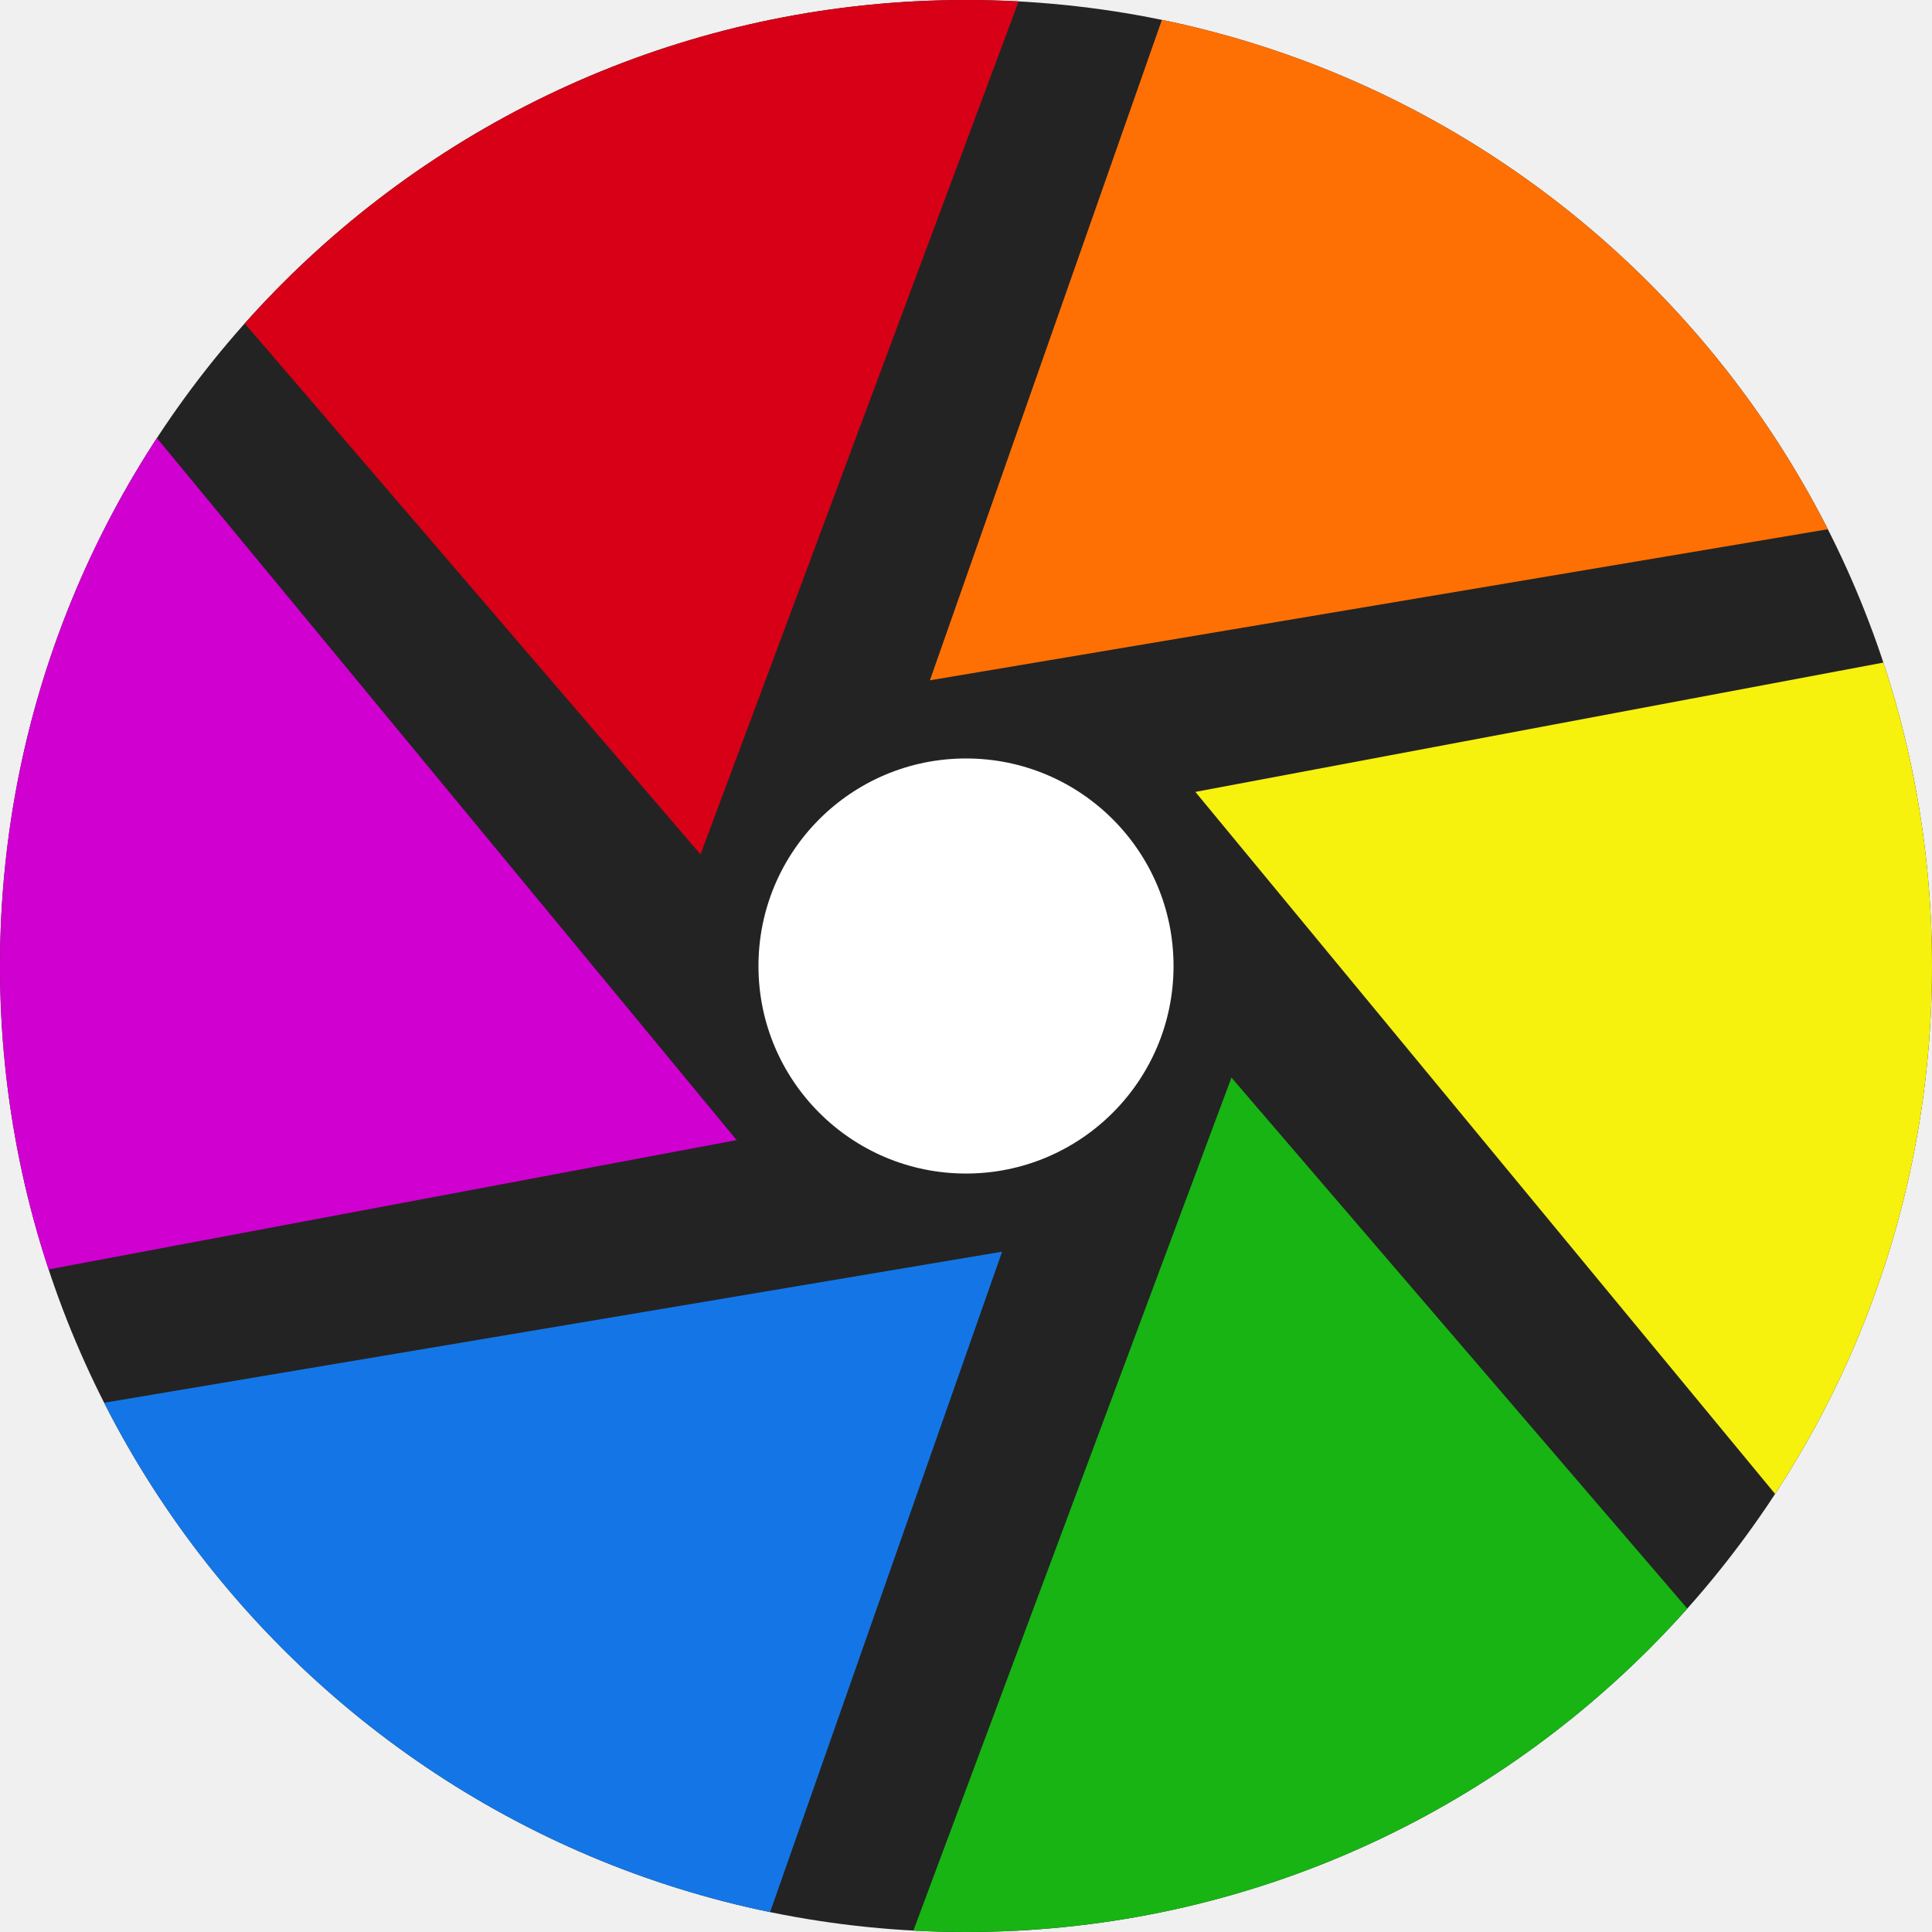
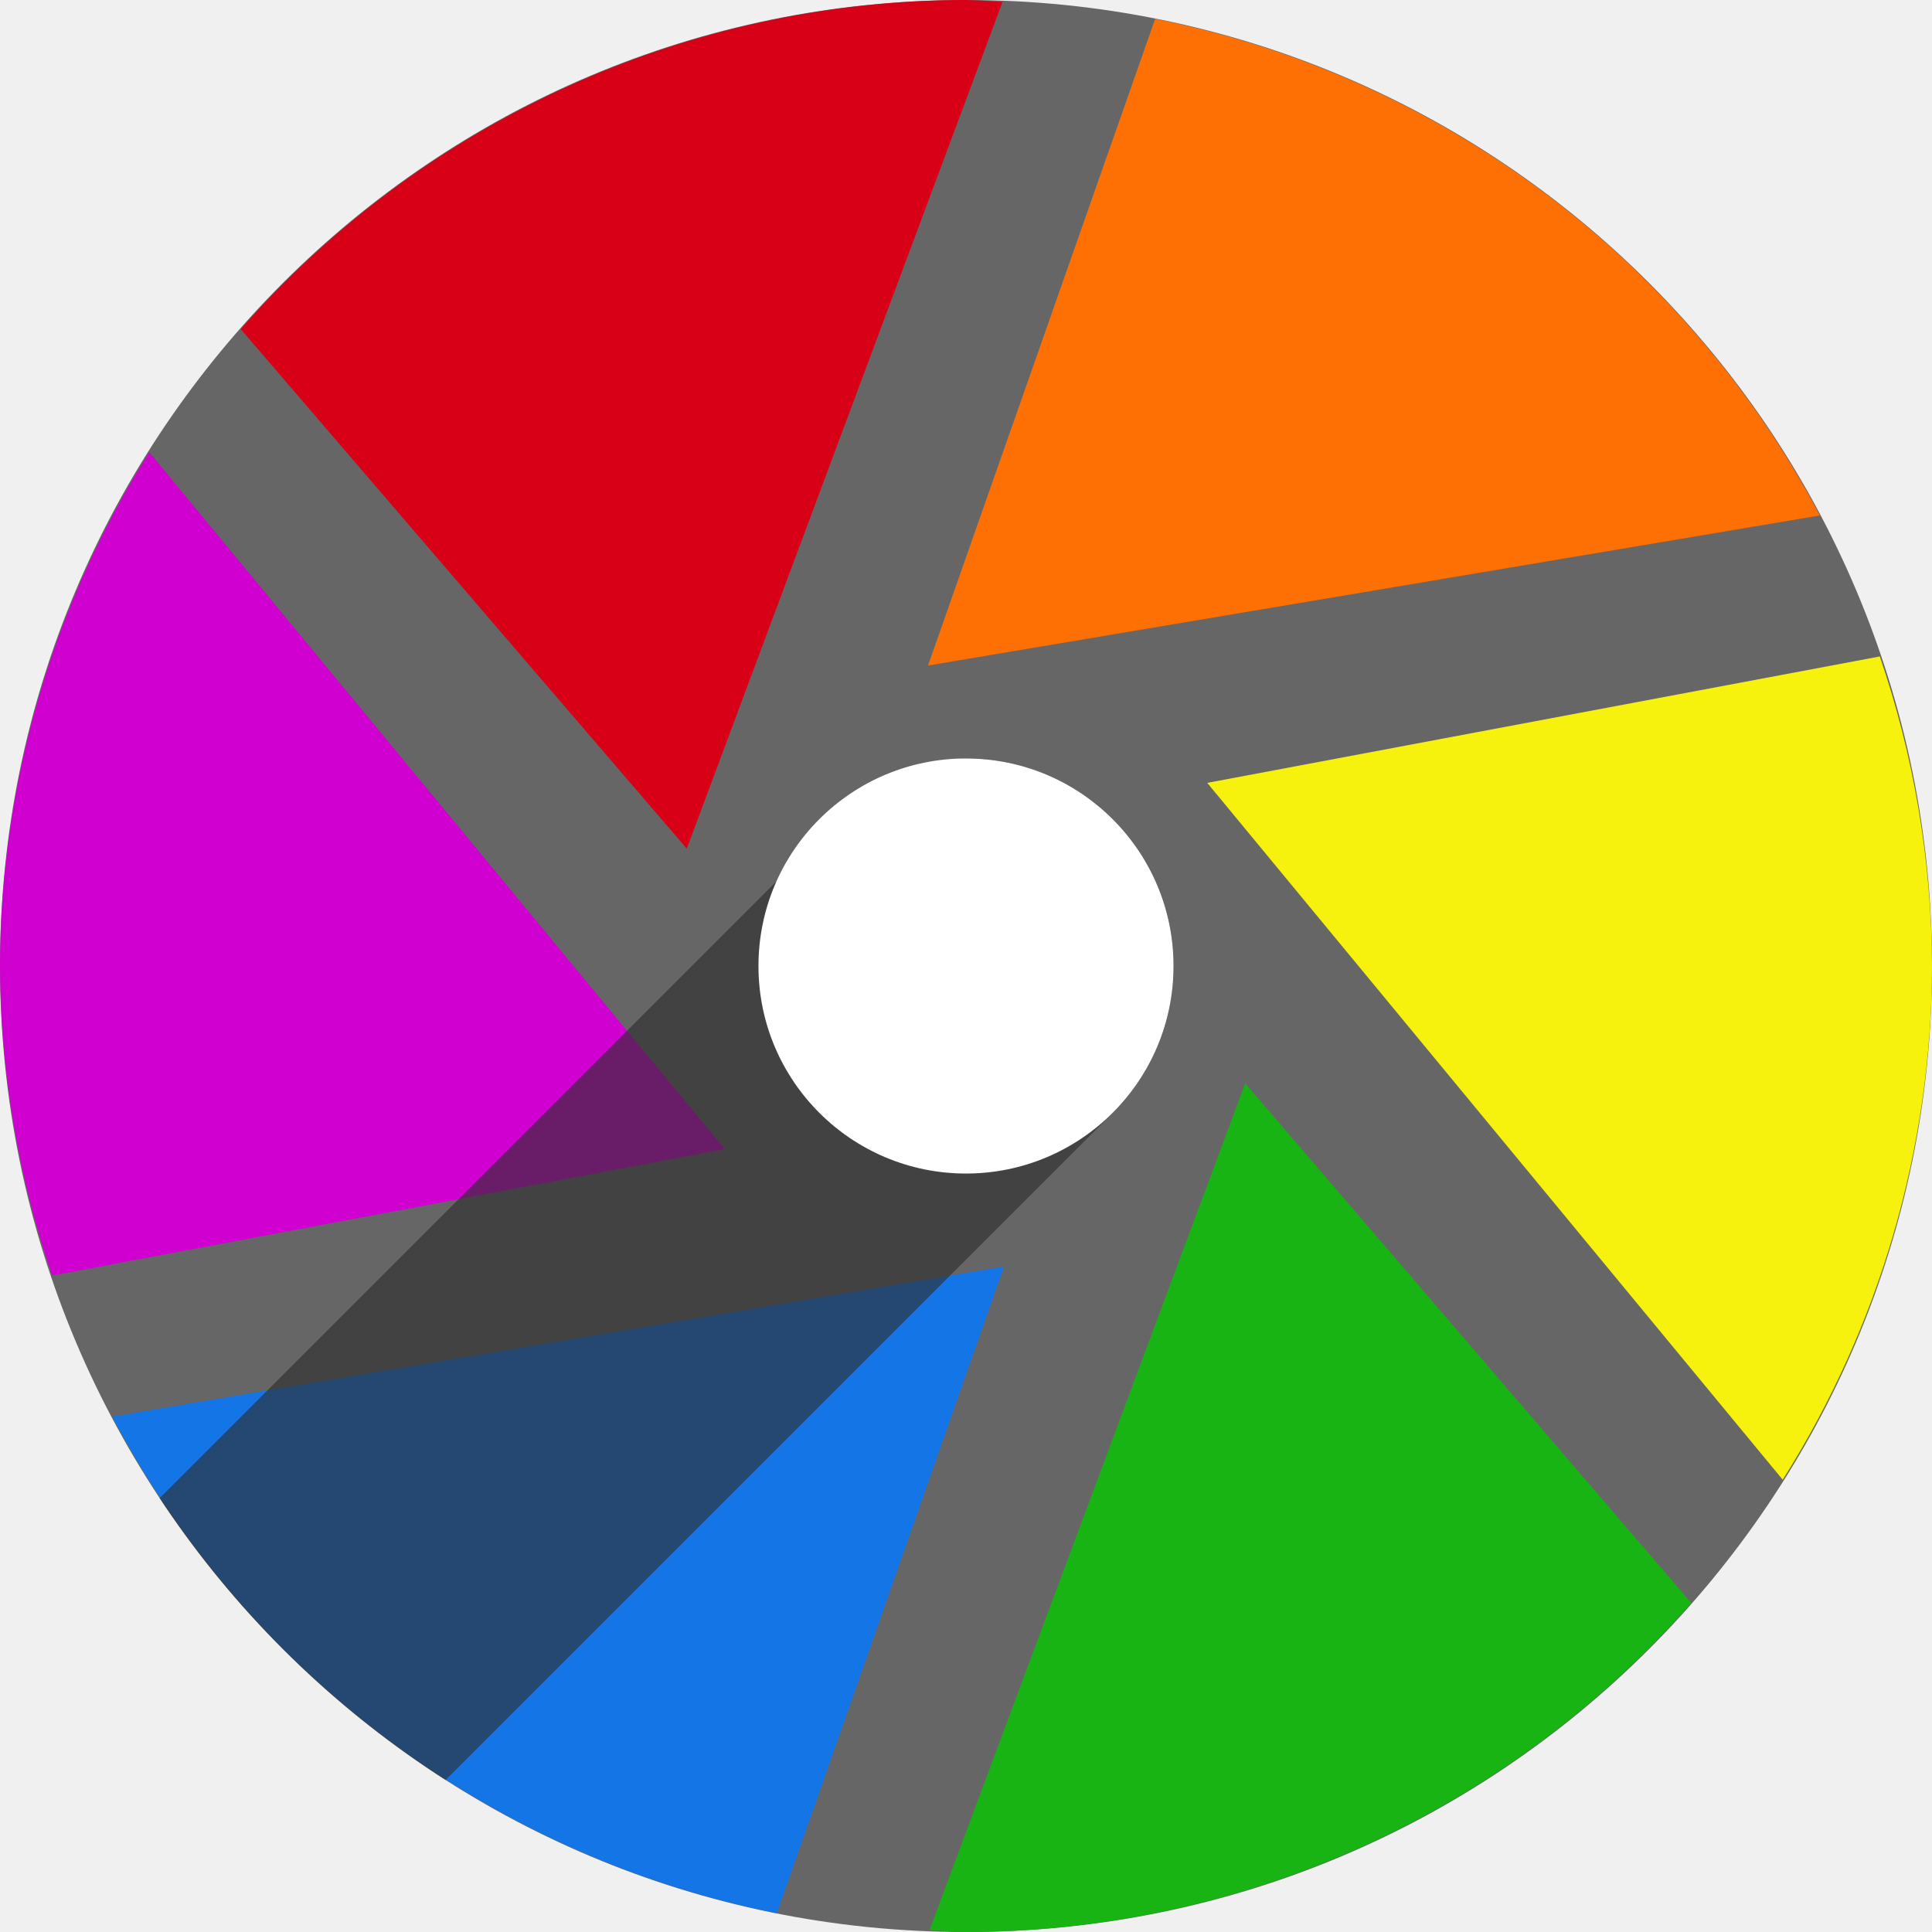
<svg xmlns="http://www.w3.org/2000/svg" width="256" height="256" viewBox="0 0 256 256" id="svg2" version="1.1">
  <defs id="defs4">
    <clipPath id="clipPath5002" clipPathUnits="userSpaceOnUse">
      <g id="g5004">
        <path style="fill:#0f9d58;fill-opacity:1;stroke:none;stroke-width:4.858;stroke-linejoin:round;stroke-miterlimit:4;stroke-dasharray:none;stroke-opacity:1" d="M 88.118,249.435 C 46.103,235.291 14.771,201.687 4.134,159.361 1.338,148.236 0.923,144.163 0.926,127.889 0.928,117.472 1.134,112.014 1.658,108.541 4.465,89.913 12.177,70.638 23.043,55.086 c 3.959,-5.666 8.345,-10.931 9.102,-10.926 0.328,0.002 10.489,18.31 22.579,40.683 12.09,22.373 22.375,41.335 22.854,42.136 0.479,0.802 0.925,2.441 0.99,3.643 0.343,6.316 2.524,14.21 5.642,20.423 2.954,5.887 5.065,8.733 10.435,14.067 6.714,6.67 12.889,10.286 21.732,12.729 3.166,0.874 5.105,1.05 11.575,1.05 8.826,0 12.602,-0.762 19.264,-3.887 2.046,-0.96 3.937,-1.665 4.202,-1.568 0.265,0.097 -11.056,17.665 -25.157,39.038 l -25.639,38.861 -3.094,0.112 c -2.555,0.093 -4.195,-0.258 -9.409,-2.014 z" id="path5006" transform="translate(0,796.3622)" />
        <path style="fill:#f4b400;fill-opacity:1;stroke:none;stroke-width:4.858;stroke-linejoin:round;stroke-miterlimit:4;stroke-dasharray:none;stroke-opacity:1" d="m 112.36,1051.517 c -10.001,-1.45 -12.156,-1.82 -12.532,-2.156 -0.249,-0.222 1.738,-3.748 4.55,-8.072 7.166,-11.021 49.772,-74.648 50.259,-75.055 3.575,-2.992 8.635,-8.041 10.575,-10.554 3.362,-4.353 7.558,-12.914 9.065,-18.494 6.193,-22.925 -2.593,-47.152 -21.7,-59.837 l -2.961,-1.966 17.025,0.296 c 9.364,0.163 31.17,0.434 48.459,0.603 l 31.435,0.307 1.546,4.189 c 2.246,6.086 4.678,15.095 5.935,21.982 1.525,8.36 1.925,28.859 0.739,37.828 -3.08,23.278 -12.813,45.72 -27.802,64.106 -20.476,25.117 -51.46,42.197 -84.146,46.389 -5.312,0.681 -26.646,0.986 -30.446,0.436 z" id="path5008" />
        <path style="fill:#db4437;fill-opacity:1;stroke:none;stroke-width:10;stroke-linejoin:round;stroke-miterlimit:4;stroke-dasharray:none;stroke-opacity:1" d="M 67.99,108.873 C 41.284,59.576 33.29,45.149 32.234,44.345 31.651,43.901 32.811,42.55 38.696,36.815 53.436,22.45 68.809,13.041 87.839,6.736 101.687,2.148 112.582,0.437 127.951,0.437 c 21.31,0 37.805,3.81 56.835,13.126 25.294,12.383 46.194,33.579 58.52,59.346 1.611,3.369 2.93,6.372 2.93,6.675 0,0.56 -10.549,0.495 -71.165,-0.437 l -24.288,-0.374 -3.931,-1.764 c -6.757,-3.033 -10.646,-3.84 -18.658,-3.868 -5.03,-0.018 -7.979,0.208 -10.316,0.788 -14.508,3.604 -26.283,12.948 -33.292,26.419 -3.585,6.891 -5.247,13.082 -6.332,23.583 l -0.337,3.267 -9.927,-18.326 z" id="path5010" transform="translate(0,796.3622)" />
      </g>
    </clipPath>
    <clipPath clipPathUnits="userSpaceOnUse" id="clipPath4271">
      <circle style="fill:#292929;fill-opacity:0.26;stroke:none;stroke-width:10;stroke-linejoin:round;stroke-miterlimit:4;stroke-dasharray:none;stroke-opacity:0.259" id="circle4273" cx="128" cy="128" r="128" />
    </clipPath>
    <clipPath id="clipPath4363" clipPathUnits="userSpaceOnUse">
      <circle style="fill:#4285f4;fill-opacity:1;stroke:none;stroke-width:10;stroke-linejoin:round;stroke-miterlimit:4;stroke-dasharray:none;stroke-opacity:0.259" id="circle4365" cx="128" cy="924.362" r="128" />
    </clipPath>
    <clipPath clipPathUnits="userSpaceOnUse" id="clipPath4452">
      <circle style="fill:#4285f4;fill-opacity:1;stroke:none;stroke-width:10;stroke-linejoin:round;stroke-miterlimit:4;stroke-dasharray:none;stroke-opacity:0.259" id="circle4454" cx="128" cy="924.362" r="128" />
    </clipPath>
    <clipPath id="clipPath4368" clipPathUnits="userSpaceOnUse">
      <circle style="fill:#b0ceff;fill-opacity:1;stroke:none;stroke-width:10;stroke-linejoin:round;stroke-miterlimit:4;stroke-dasharray:none;stroke-opacity:0.259" id="circle4370" cx="128" cy="924.362" r="128" />
    </clipPath>
    <clipPath id="clipPath-284952804">
      <g id="g5628" transform="translate(0,-1004.362)">
        <path id="path5630" transform="matrix(15.33333,0,0,11.5,415,878.8622)" d="m -24,13 c 0,1.105 -0.672,2 -1.5,2 -0.828,0 -1.5,-0.895 -1.5,-2 0,-1.105 0.672,-2 1.5,-2 0.828,0 1.5,0.895 1.5,2 z" style="fill:#1890d0" />
      </g>
    </clipPath>
    <clipPath clipPathUnits="userSpaceOnUse" id="clipPath4286">
      <circle style="fill:#00c3ff;fill-opacity:1;stroke:none;stroke-width:10;stroke-linejoin:round;stroke-miterlimit:4;stroke-dasharray:none;stroke-opacity:0.259" id="circle4288" cx="128" cy="128" r="128" />
    </clipPath>
    <clipPath id="clipPath4263" clipPathUnits="userSpaceOnUse">
      <circle transform="matrix(0.9848077,-0.1736482,0.1736482,0.9848077,0,0)" style="fill:#00c3ff;fill-opacity:1;stroke:none;stroke-width:10;stroke-linejoin:round;stroke-miterlimit:4;stroke-dasharray:none;stroke-opacity:0.259" id="circle4265" cx="-34.453" cy="932.547" r="128" />
    </clipPath>
    <clipPath id="clipPath4608" clipPathUnits="userSpaceOnUse">
      <circle style="fill:#00c3ff;fill-opacity:1;stroke:none;stroke-width:10;stroke-linejoin:round;stroke-miterlimit:4;stroke-dasharray:none;stroke-opacity:0.259" id="circle4610" cx="154.808" cy="944.674" r="67.351" />
    </clipPath>
    <clipPath clipPathUnits="userSpaceOnUse" id="clipPath5376">
      <circle style="fill:#fdac64;fill-opacity:1;stroke:none;stroke-width:10;stroke-linejoin:round;stroke-miterlimit:4;stroke-dasharray:none;stroke-opacity:0.259" id="circle5378" cx="128" cy="924.362" r="128" />
    </clipPath>
    <clipPath id="clipPath4615" clipPathUnits="userSpaceOnUse">
      <circle style="fill:#ff973b;fill-opacity:1;stroke:none;stroke-width:10;stroke-linejoin:round;stroke-miterlimit:4;stroke-dasharray:none;stroke-opacity:0.259" id="circle4617" cx="128" cy="924.362" r="128" />
    </clipPath>
    <clipPath id="clipPath4637" clipPathUnits="userSpaceOnUse">
      <circle style="fill:#ff973b;fill-opacity:1;stroke:none;stroke-width:10;stroke-linejoin:round;stroke-miterlimit:4;stroke-dasharray:none;stroke-opacity:0.259" id="circle4639" cx="128" cy="924.362" r="128" />
    </clipPath>
    <clipPath id="clipPath4643" clipPathUnits="userSpaceOnUse">
      <circle style="fill:#ff973b;fill-opacity:1;stroke:none;stroke-width:10;stroke-linejoin:round;stroke-miterlimit:4;stroke-dasharray:none;stroke-opacity:0.259" id="circle4645" cx="128" cy="924.362" r="128" />
    </clipPath>
    <clipPath id="clipPath4647" clipPathUnits="userSpaceOnUse">
      <circle style="fill:#ff973b;fill-opacity:1;stroke:none;stroke-width:10;stroke-linejoin:round;stroke-miterlimit:4;stroke-dasharray:none;stroke-opacity:0.259" id="circle4649" cx="128" cy="924.362" r="128" />
    </clipPath>
    <clipPath id="clipPath4651" clipPathUnits="userSpaceOnUse">
      <circle style="fill:#ff973b;fill-opacity:1;stroke:none;stroke-width:10;stroke-linejoin:round;stroke-miterlimit:4;stroke-dasharray:none;stroke-opacity:0.259" id="circle4653" cx="128" cy="924.362" r="128" />
    </clipPath>
    <clipPath id="clipPath4715" clipPathUnits="userSpaceOnUse">
      <g id="g4729">
        <path id="path4717" transform="translate(0,796.3622)" d="M 128,0 A 128,128 0 0 0 64.773,16.889 L 128.348,127 191.771,17.145 A 128,128 0 0 0 128,0 Z" style="fill:#d6061c;fill-opacity:1;stroke:none;stroke-width:10;stroke-linejoin:round;stroke-miterlimit:4;stroke-dasharray:none;stroke-opacity:0.259" />
        <path id="path4719" transform="translate(0,796.3622)" d="M 63.904,17.387 A 128,128 0 0 0 0.039,127.199 H 127.305 Z" style="fill:#c916c9;fill-opacity:1;stroke:none;stroke-width:10;stroke-linejoin:round;stroke-miterlimit:4;stroke-dasharray:none;stroke-opacity:0.259" />
        <path id="path4721" transform="translate(0,796.3622)" d="M 192.623,17.666 129.037,127.799 H 255.992 A 128,128 0 0 0 192.623,17.666 Z" style="fill:#f97411;fill-opacity:1;stroke:none;stroke-width:10;stroke-linejoin:round;stroke-miterlimit:4;stroke-dasharray:none;stroke-opacity:0.259" />
        <path id="path4723" transform="translate(0,796.3622)" d="M 0.008,128.199 A 128,128 0 0 0 63.375,238.332 l 63.584,-110.133 z" style="fill:#1d7be6;fill-opacity:1;stroke:none;stroke-width:10;stroke-linejoin:round;stroke-miterlimit:4;stroke-dasharray:none;stroke-opacity:0.259" />
        <path id="path4725" transform="translate(0,796.3622)" d="m 128.691,128.799 63.4,109.816 a 128,128 0 0 0 63.869,-109.816 z" style="fill:#f0e32a;fill-opacity:1;stroke:none;stroke-width:10;stroke-linejoin:round;stroke-miterlimit:4;stroke-dasharray:none;stroke-opacity:0.259" />
        <path id="path4727" transform="translate(0,796.3622)" d="M 127.652,129 64.229,238.855 A 128,128 0 0 0 128,256 128,128 0 0 0 191.225,239.111 Z" style="fill:#25aa23;fill-opacity:1;stroke:none;stroke-width:10;stroke-linejoin:round;stroke-miterlimit:4;stroke-dasharray:none;stroke-opacity:0.259" />
      </g>
    </clipPath>
    <clipPath clipPathUnits="userSpaceOnUse" id="clipPath3982">
      <g id="g3996" transform="translate(-1.25e-6)">
        <path id="path3984" transform="translate(0,796.3622)" d="M 128,0 A 128,128 0 0 0 64.773,16.889 L 128.348,127 191.771,17.145 A 128,128 0 0 0 128,0 Z" style="fill:#d6061c;fill-opacity:1;stroke:none;stroke-width:10;stroke-linejoin:round;stroke-miterlimit:4;stroke-dasharray:none;stroke-opacity:0.259" />
        <path id="path3986" transform="translate(0,796.3622)" d="M 63.904,17.387 A 128,128 0 0 0 0.039,127.199 H 127.305 Z" style="fill:#c916c9;fill-opacity:1;stroke:none;stroke-width:10;stroke-linejoin:round;stroke-miterlimit:4;stroke-dasharray:none;stroke-opacity:0.259" />
        <path id="path3988" transform="translate(0,796.3622)" d="M 192.623,17.666 129.037,127.799 H 255.992 A 128,128 0 0 0 192.623,17.666 Z" style="fill:#f97411;fill-opacity:1;stroke:none;stroke-width:10;stroke-linejoin:round;stroke-miterlimit:4;stroke-dasharray:none;stroke-opacity:0.259" />
        <path id="path3990" transform="translate(0,796.3622)" d="M 0.008,128.199 A 128,128 0 0 0 63.375,238.332 l 63.584,-110.133 z" style="fill:#1d7be6;fill-opacity:1;stroke:none;stroke-width:10;stroke-linejoin:round;stroke-miterlimit:4;stroke-dasharray:none;stroke-opacity:0.259" />
        <path id="path3992" transform="translate(0,796.3622)" d="m 128.691,128.799 63.4,109.816 a 128,128 0 0 0 63.869,-109.816 z" style="fill:#f0e32a;fill-opacity:1;stroke:none;stroke-width:10;stroke-linejoin:round;stroke-miterlimit:4;stroke-dasharray:none;stroke-opacity:0.259" />
        <path id="path3994" transform="translate(0,796.3622)" d="M 127.652,129 64.229,238.855 A 128,128 0 0 0 128,256 128,128 0 0 0 191.225,239.111 Z" style="fill:#25aa23;fill-opacity:1;stroke:none;stroke-width:10;stroke-linejoin:round;stroke-miterlimit:4;stroke-dasharray:none;stroke-opacity:0.259" />
      </g>
    </clipPath>
    <clipPath clipPathUnits="userSpaceOnUse" id="clipPath4827">
      <circle style="fill:#0f0f0f;fill-opacity:1;stroke:none;stroke-width:73.901;stroke-miterlimit:4;stroke-dasharray:none;stroke-opacity:1" id="circle4829" cx="136" cy="921.362" r="128" />
    </clipPath>
    <clipPath clipPathUnits="userSpaceOnUse" id="clipPath5288">
      <circle style="fill:#7d7d7d;fill-opacity:0.567;stroke:none;stroke-width:7.314;stroke-opacity:1" id="circle5290" cx="128" cy="924.362" r="128" />
    </clipPath>
    <linearGradient id="linearGradient4163">
      <stop style="stop-color:#ff7004;stop-opacity:1;" offset="0" id="stop4165" />
      <stop style="stop-color:#ba4704;stop-opacity:1;" offset="1" id="stop4167" />
    </linearGradient>
    <linearGradient id="linearGradient4105">
      <stop style="stop-color:#f7f10e;stop-opacity:1;" offset="0" id="stop4107" />
      <stop style="stop-color:#c58907;stop-opacity:1;" offset="1" id="stop4109" />
    </linearGradient>
    <linearGradient id="linearGradient4123">
      <stop style="stop-color:#17b414;stop-opacity:1;" offset="0" id="stop4125" />
      <stop style="stop-color:#176314;stop-opacity:1;" offset="1" id="stop4127" />
    </linearGradient>
    <linearGradient id="linearGradient4133">
      <stop style="stop-color:#1476e6;stop-opacity:1;" offset="0" id="stop4135" />
      <stop style="stop-color:#143e9a;stop-opacity:1;" offset="1" id="stop4137" />
    </linearGradient>
    <linearGradient id="linearGradient4143">
      <stop style="stop-color:#d000d0;stop-opacity:1;" offset="0" id="stop4145" />
      <stop style="stop-color:#760076;stop-opacity:1;" offset="1" id="stop4147" />
    </linearGradient>
    <linearGradient id="linearGradient4153">
      <stop style="stop-color:#d70016;stop-opacity:1;" offset="0" id="stop4155" />
      <stop style="stop-color:#8d0016;stop-opacity:1;" offset="1" id="stop4157" />
    </linearGradient>
    <clipPath clipPathUnits="userSpaceOnUse" id="clipPath4668">
      <circle style="fill:#0f0f0f;fill-opacity:1;stroke:none;stroke-width:127.723;stroke-miterlimit:4;stroke-dasharray:none;stroke-opacity:1" id="circle4670" cx="256" cy="256" r="221.223" />
    </clipPath>
    <linearGradient id="linearGradient4206">
      <stop style="stop-color:#ffffff;stop-opacity:1;" offset="0" id="stop4208" />
      <stop style="stop-color:#b0b0b0;stop-opacity:1;" offset="1" id="stop4210" />
    </linearGradient>
    <clipPath clipPathUnits="userSpaceOnUse" id="clipPath4632">
      <circle style="fill:#0f0f0f;fill-opacity:1;stroke:none;stroke-width:73.901;stroke-miterlimit:4;stroke-dasharray:none;stroke-opacity:1" id="circle4634" cx="128" cy="924.362" r="128" />
    </clipPath>
+     <clipPath clipPathUnits="userSpaceOnUse" id="clipPath1805">
+       <circle style="fill:#232323;fill-opacity:1;stroke:none;stroke-width:73.901;stroke-miterlimit:4;stroke-dasharray:none;stroke-opacity:1" id="circle1807" cx="128" cy="924.362" r="128" />
+     </clipPath>
  </defs>
  <g id="layer1" transform="translate(0,-796.3622)">
    <path style="fill:none;fill-rule:evenodd;stroke:none;stroke-width:1px;stroke-linecap:butt;stroke-linejoin:miter;stroke-opacity:1" d="M 154.474,968.81 101.04,1048.476 0.486,1048.962 0,842.024 l 33.032,-2.429 45.176,83.552 21.374,35.461 26.717,13.116 z" id="path4913" />
    <g id="g6809" transform="matrix(0,-2.375598,-2.375598,0,140.643,-153.3981)">
      <g id="g4214">
        <g id="g4216" style="fill:#ffffff;fill-opacity:1;fill-rule:nonzero;stroke:none">
          <path id="path4218" d="m 0,0 c -0.021,-0.11 -0.035,-0.223 -0.057,-0.333 l -424.264,424.264 c 0.022,0.11 0.036,0.223 0.057,0.333 z" />
          <path id="path4220" d="m -0.057,-0.333 -0.106,0.635 -424.264,424.264 0.106,-0.635 z" />
          <path id="path4222" d="M -0.163,0.302 C -0.105,0.203 -0.057,0.101 0,0 l -424.264,424.264 c -0.057,0.101 -0.105,0.203 -0.163,0.302 z" />
          <path id="path4224" d="m 0,0 c 0.324,1.774 0.495,3.59 0.495,5.405 l -424.264,424.264 c 0,-1.815 -0.171,-3.631 -0.495,-5.405 z" />
          <path id="path4226" d="m 0.495,5.405 c 0,4.026 -0.788,7.931 -2.344,11.607 l -424.264,424.264 c 1.556,-3.676 2.344,-7.581 2.344,-11.607 z" />
          <path id="path4228" d="m -1.849,17.012 c -1.501,3.549 -3.649,6.736 -6.386,9.473 L -432.499,450.749 c 2.737,-2.737 4.885,-5.924 6.386,-9.473 z" />
          <path id="path4230" d="m -8.235,26.485 c -0.001,0.001 -0.003,0.003 -0.004,0.004 L -432.503,450.753 c 10e-4,-10e-4 0.003,-0.003 0.004,-0.004 z" />
          <path id="path4232" d="m -8.239,26.489 c -0.001,0.001 -0.003,0.003 -0.004,0.004 l -424.264,424.264 c 10e-4,-10e-4 0.003,-0.003 0.004,-0.004 z" />
          <path id="path4234" d="M -8.243,26.493 C -10.98,29.23 -14.169,31.378 -17.716,32.879 l -424.264,424.264 c 3.547,-1.501 6.736,-3.649 9.473,-6.386 z" />
          <path id="path4236" d="m -17.716,32.879 c -3.676,1.555 -7.581,2.343 -11.605,2.343 l -424.264,424.264 c 4.024,0 7.929,-0.788 11.605,-2.343 z" />
          <path id="path4238" d="m -29.321,35.222 c -1.898,0 -3.796,-0.179 -5.647,-0.534 l -424.264,424.264 c 1.851,0.355 3.749,0.534 5.647,0.534 z" />
          <path id="path4240" d="m -34.968,34.688 c -0.004,0 -0.009,0 -0.013,-0.001 l -424.264,424.264 c 0.004,10e-4 0.009,10e-4 0.013,10e-4 z" />
          <path id="path4242" d="m -34.981,34.687 c 0.103,-0.056 0.209,-0.105 0.31,-0.162 l -424.264,424.264 c -0.101,0.057 -0.207,0.106 -0.31,0.162 z" />
          <path id="path4244" d="m -34.671,34.525 -0.626,0.098 -424.264,424.264 0.626,-0.098 z" />
          <path id="path4246" d="m -35.297,34.623 c 0.105,0.021 0.21,0.041 0.316,0.064 l -424.264,424.264 c -0.106,-0.023 -0.211,-0.043 -0.316,-0.064 z" />
          <path id="path4248" d="m -34.981,34.687 c -2.538,1.348 -5.39,2.069 -8.278,2.069 l -424.264,424.264 c 2.888,0 5.74,-0.721 8.278,-2.069 z" />
          <path id="path4250" d="m -43.259,36.756 c -4.714,0 -9.148,-1.836 -12.482,-5.171 l -424.264,424.264 c 3.334,3.335 7.768,5.171 12.482,5.171 z" />
          <path id="path4252" d="m -55.741,31.585 c -3.333,-3.334 -5.168,-7.767 -5.168,-12.482 l -424.264,424.264 c 0,4.715 1.835,9.148 5.168,12.482 z" />
          <path id="path4254" d="m -60.909,19.103 c 0,-3.001 0.769,-5.952 2.22,-8.559 l -424.264,424.264 c -1.451,2.607 -2.22,5.558 -2.22,8.559 z" />
          <path id="path4256" d="m -58.689,10.544 c 0.018,0.109 0.031,0.218 0.051,0.325 l -424.264,424.264 c -0.02,-0.107 -0.033,-0.216 -0.051,-0.325 z" />
          <path id="path4258" d="m -58.638,10.869 0.109,-0.624 -424.264,424.264 -0.109,0.624 z" />
          <path id="path4260" d="m -58.529,10.245 c -0.057,0.098 -0.106,0.2 -0.16,0.299 l -424.264,424.264 c 0.054,-0.099 0.103,-0.201 0.16,-0.299 z" />
          <path id="path4262" d="M -58.689,10.544 C -58.984,8.855 -59.14,7.129 -59.14,5.405 l -424.264,424.264 c 0,1.724 0.156,3.45 0.451,5.139 z" />
          <path id="path4264" d="m -59.14,5.405 c 0,-4.024 0.79,-7.929 2.346,-11.606 l -424.264,424.264 c -1.556,3.677 -2.346,7.582 -2.346,11.606 z" />
          <path id="path4266" d="m -56.794,-6.201 c 1.5,-3.553 3.651,-6.74 6.388,-9.477 l -424.264,424.264 c -2.737,2.737 -4.888,5.924 -6.388,9.477 z" />
          <path id="path4268" d="m -50.406,-15.678 c 2.738,-2.738 5.926,-4.89 9.478,-6.388 l -424.264,424.264 c -3.552,1.498 -6.74,3.65 -9.478,6.388 z" />
          <path id="path4270" d="m -40.928,-22.066 c 3.676,-1.559 7.582,-2.347 11.607,-2.347 l -424.264,424.264 c -4.025,0 -7.931,0.788 -11.607,2.347 z" />
          <path id="path4272" d="m -29.321,-24.413 c 1.752,0 3.508,0.159 5.222,0.464 l -424.264,424.264 c -1.714,-0.305 -3.47,-0.464 -5.222,-0.464 z" />
          <path id="path4274" d="m -24.099,-23.949 c -0.1,0.056 -0.203,0.106 -0.304,0.165 l -424.264,424.264 c 0.101,-0.059 0.204,-0.109 0.304,-0.165 z" />
          <path id="path4276" d="m -24.403,-23.784 0.636,-0.112 -424.264,424.264 -0.636,0.112 z" />
          <path id="path4278" d="m -23.767,-23.896 c -0.11,-0.02 -0.22,-0.034 -0.332,-0.053 l -424.264,424.264 c 0.112,0.019 0.222,0.033 0.332,0.053 z" />
          <path id="path4280" d="M -24.099,-23.949 C -7.897,-32.193 8.224,-15.099 0,0 l -424.264,424.264 c 8.224,-15.099 -7.897,-32.193 -24.099,-23.949 z" />
        </g>
        <path d="M 0,0 C -0.021,-0.11 -0.035,-0.223 -0.057,-0.333 L -0.163,0.302 C -0.105,0.203 -0.057,0.101 0,0 c 0.324,1.774 0.495,3.59 0.495,5.405 0,4.026 -0.788,7.931 -2.344,11.607 -1.502,3.551 -3.651,6.739 -6.39,9.477 -2.738,2.739 -5.928,4.888 -9.477,6.39 -3.676,1.555 -7.581,2.343 -11.605,2.343 -1.898,0 -3.796,-0.179 -5.647,-0.534 -0.004,0 -0.009,0 -0.013,-0.001 0.103,-0.056 0.209,-0.105 0.31,-0.162 l -0.626,0.098 c 0.105,0.021 0.21,0.041 0.316,0.064 -2.538,1.348 -5.39,2.069 -8.278,2.069 -4.714,0 -9.148,-1.836 -12.482,-5.171 -3.333,-3.334 -5.168,-7.767 -5.168,-12.482 0,-3.001 0.769,-5.952 2.22,-8.559 0.018,0.109 0.031,0.218 0.051,0.325 l 0.109,-0.624 c -0.057,0.098 -0.106,0.2 -0.16,0.299 -0.295,-1.689 -0.451,-3.415 -0.451,-5.139 0,-4.024 0.79,-7.929 2.346,-11.606 1.5,-3.553 3.651,-6.74 6.388,-9.477 2.738,-2.738 5.926,-4.89 9.478,-6.388 3.676,-1.559 7.582,-2.347 11.607,-2.347 1.752,0 3.508,0.159 5.222,0.464 -0.1,0.056 -0.203,0.106 -0.304,0.165 l 0.636,-0.112 c -0.11,-0.02 -0.22,-0.034 -0.332,-0.053 C -7.897,-32.193 8.224,-15.099 0,0" style="fill:#ffffff;fill-opacity:1;fill-rule:nonzero;stroke:none" id="path6811" />
      </g>
    </g>
    <path id="path4662" transform="translate(0,796.3622)" d="m 128,127.611 -0.338,0.193 v 0.391 l 0.336,0.193 0.338,-0.195 v -0.389 z" style="fill:#ababab;fill-opacity:1;stroke:none;stroke-width:10;stroke-linejoin:round;stroke-miterlimit:4;stroke-dasharray:none;stroke-opacity:0.259" />
-     <circle r="128" cy="924.362" cx="128" id="path4731" style="fill:#232323;fill-opacity:1;stroke:none;stroke-width:73.901;stroke-miterlimit:4;stroke-dasharray:none;stroke-opacity:1" />
-     <g id="g4628" clip-path="url(#clipPath4632)">
-       <path id="path3902" d="m 155.312,795.142 -32.094,91.365 126.388,-21.264 C 230.886,829.292 196.398,802.874 155.312,795.142 Z" style="display:inline;fill:#ff7004;fill-opacity:1;fill-rule:nonzero;stroke:none;stroke-width:0.579;filter:url(#filter3903)" />
-       <path style="display:inline;fill:#f7f10e;fill-opacity:1;fill-rule:nonzero;stroke:none;stroke-width:0.579;filter:url(#filter3903)" d="m 253.564,883.405 -95.171,17.888 81.609,98.824 c 21.775,-34.188 27.41,-77.264 13.562,-116.712 z" id="path3905" />
-       <path id="path3909" d="m 226.252,1012.625 -63.077,-73.477 -44.779,120.087 c 40.495,1.763 80.617,-14.894 107.856,-46.61 z" style="display:inline;fill:#17b414;fill-opacity:1;fill-rule:nonzero;stroke:none;stroke-width:0.579;filter:url(#filter3903)" />
-       <path style="display:inline;fill:#1476e6;fill-opacity:1;fill-rule:nonzero;stroke:none;stroke-width:0.579;filter:url(#filter3903)" d="M 100.688,1053.582 132.782,962.217 6.394,983.481 c 18.72,35.951 53.207,62.37 94.294,70.101 z" id="path3913" />
-       <path id="path3917" d="M 2.436,965.319 97.608,947.431 15.999,848.608 C -5.776,882.796 -11.411,925.872 2.436,965.319 Z" style="display:inline;fill:#d000d0;fill-opacity:1;fill-rule:nonzero;stroke:none;stroke-width:0.579;filter:url(#filter3903)" />
-       <path style="display:inline;fill:#d70016;fill-opacity:1;fill-rule:nonzero;stroke:none;stroke-width:0.579;filter:url(#filter3903)" d="M 29.748,836.1 92.825,909.576 137.605,789.489 C 97.11,787.726 56.987,804.383 29.748,836.1 Z" id="path3921" />
+     <circle r="128" cy="924.362" cx="128" id="path4731" style="fill:#666666;fill-opacity:1;stroke:none;stroke-width:73.901;stroke-miterlimit:4;stroke-dasharray:none;stroke-opacity:1" />
+     <path style="display:inline;fill:#ff7004;fill-opacity:1;fill-rule:nonzero;stroke:none;stroke-width:0.609" d="m 153.068,798.858 -30.1,85.688 118.168,-19.881 a 128,128 0 0 0 -88.068,-65.807 z" id="path3902" />
+     <path style="display:inline;fill:#f7f10e;fill-opacity:1;fill-rule:nonzero;stroke:none;stroke-width:0.609" d="m 249.084,883.347 -89.117,16.75 76.252,92.338 A 128,128 0 0 0 256,924.362 128,128 0 0 0 249.084,883.347 Z" id="path3905" />
+     <path style="display:inline;fill:#17b414;fill-opacity:1;fill-rule:nonzero;stroke:none;stroke-width:0.609" d="M 164.998,939.915 123.158,1052.12 a 128,128 0 0 0 4.842,0.242 128,128 0 0 0 96.098,-43.605 z" id="path3909" />
+     <path style="display:inline;fill:#1476e6;fill-opacity:1;fill-rule:nonzero;stroke:none;stroke-width:0.609" d="m 133.031,964.179 -118.168,19.881 a 128,128 0 0 0 88.068,65.807 z" id="path3913" />
+     <path style="display:inline;fill:#d000d0;fill-opacity:1;fill-rule:nonzero;stroke:none;stroke-width:0.609" d="M 19.781,856.29 A 128,128 0 0 0 0,924.362 128,128 0 0 0 6.916,965.378 l 89.117,-16.75 z" id="path3917" />
+     <g id="g1789" clip-path="url(#clipPath1805)" style="fill:#2e2e2e;fill-opacity:1;opacity:0.633">
+       <g id="g1786" style="display:inline;fill:#2e2e2e;fill-opacity:1;stroke:none;stroke-width:0.859">
+         <path id="path1774" d="M155.5 924.362C155.5 931.739 152.595 938.438 147.867 943.376L6.446 1084.798C11.174 1079.859 14.079 1073.16 14.079 1065.784Z" style="fill:#2e2e2e;fill-opacity:1" />
+         <path id="path1776" d="M147.867 943.376C142.861 948.606 135.811 951.862 128.0 951.862L-13.421 1093.284C-5.61 1093.284 1.44 1090.027 6.446 1084.798Z" style="fill:#2e2e2e;fill-opacity:1" />
+         <path id="path1778" d="M128.0 951.862C119.186 951.862 111.34 947.716 106.308 941.267L-35.114 1082.688C-30.081 1089.137 -22.235 1093.284 -13.421 1093.284Z" style="fill:#2e2e2e;fill-opacity:1" />
+         <path id="path1780" d="M106.308 941.267C97.073 929.121 101.756 914.291 110.834 905.213L-30.587 1046.634C-39.665 1055.712 -44.349 1070.542 -35.114 1082.688Z" style="fill:#2e2e2e;fill-opacity:1" />
+         <path id="path1782" d="M110.834 905.213C115.768 900.279 121.999 897.045 128.0 896.862L-13.421 1038.284C-19.422 1038.466 -25.654 1041.701 -30.587 1046.634Z" style="fill:#2e2e2e;fill-opacity:1" />
+         <path id="path1784" d="M128.0 896.862C143.188 896.862 155.5 909.174 155.5 924.362L14.079 1065.784C14.079 1050.596 1.766 1038.284 -13.421 1038.284Z" style="fill:#2e2e2e;fill-opacity:1" />
+       </g>
+       <path id="circle1642" d="m 155.5,924.362 c 0,15.188 -12.312,27.5 -27.5,27.5 -8.814,0 -16.66,-4.147 -21.692,-10.595 -14.254,-18.747 4.649,-43.887 21.692,-44.405 15.188,0 27.5,12.312 27.5,27.5 z" style="display:inline;fill:#2e2e2e;fill-opacity:1;stroke:none;stroke-width:0.859" />
    </g>
+     <path style="display:inline;fill:#d70016;fill-opacity:1;fill-rule:nonzero;stroke:none;stroke-width:0.609" d="M 128,796.362 A 128,128 0 0 0 31.902,839.968 L 91.002,908.809 132.842,796.604 A 128,128 0 0 0 128,796.362 Z" id="path3921" />
    <circle cy="924.362" cx="128" style="display:inline;fill:#ffffff;fill-opacity:1;stroke:none;stroke-width:0.859" id="path4204" r="27.5" />
  </g>
</svg>
